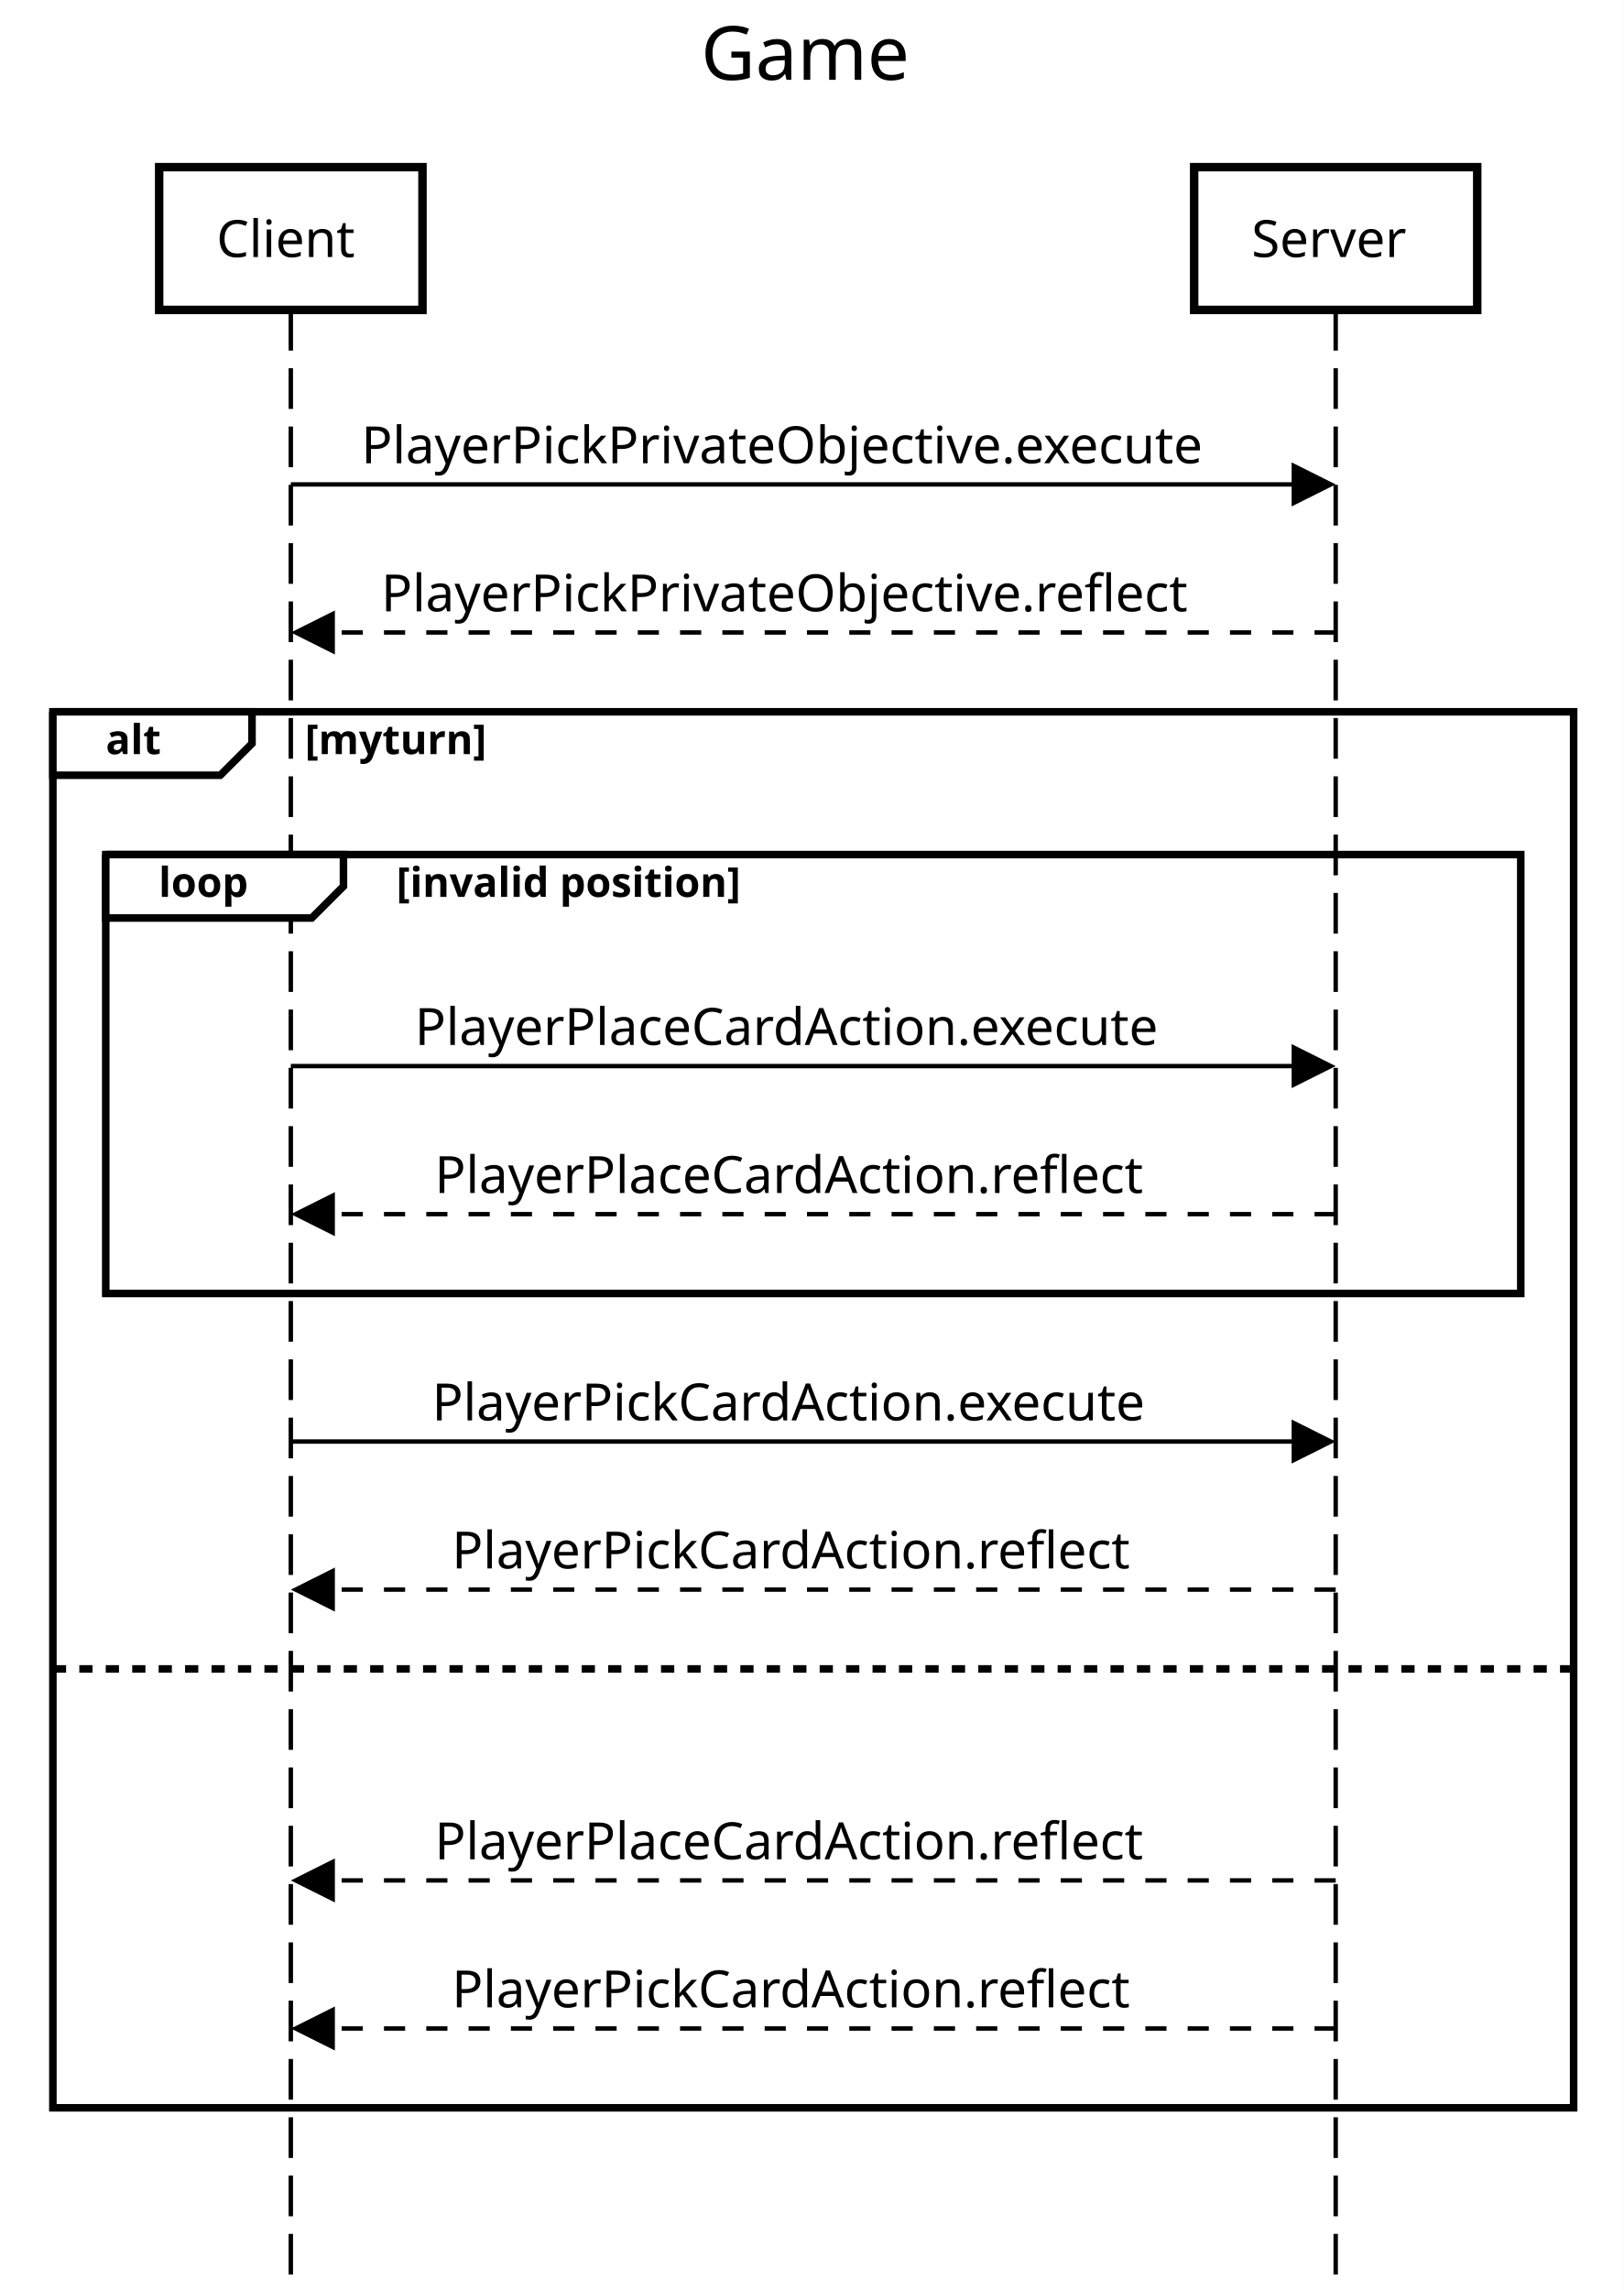
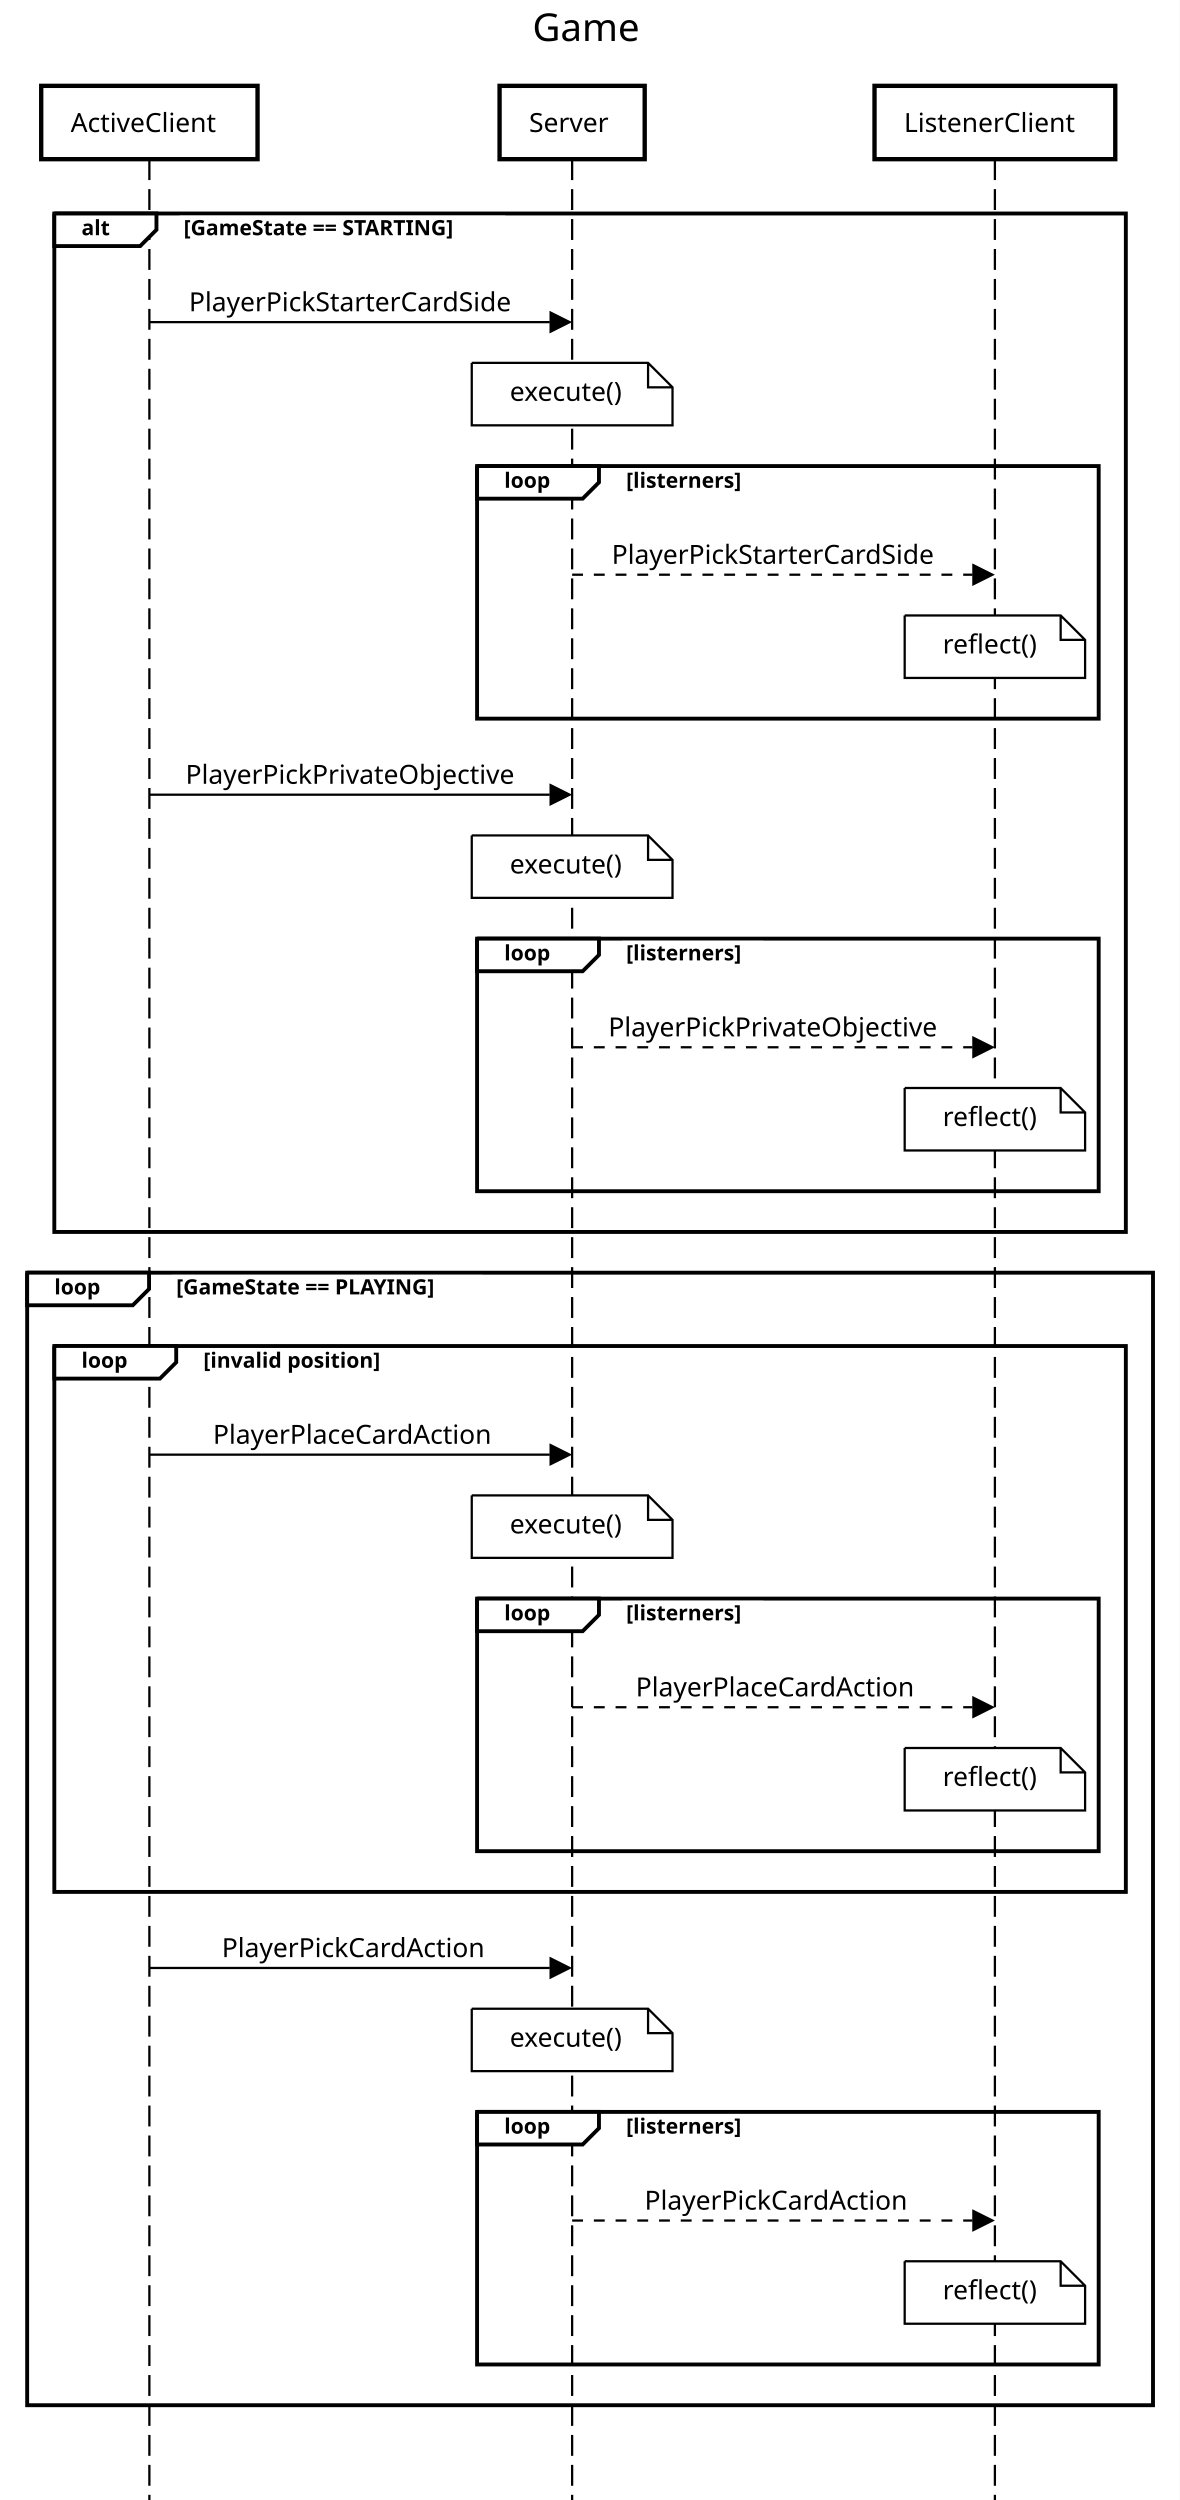
- <svg xmlns="http://www.w3.org/2000/svg" version="1.1" width="463" height="653">
+ <svg xmlns="http://www.w3.org/2000/svg" version="1.1" width="655" height="1388">
  <defs />
  <g>
    <g />
    <g />
    <g />
    <g />
    <g />
    <g />
    <g />
    <g />
    <g />
    <g />
    <g />
    <g />
    <g />
    <g />
    <g />
    <g />
    <g />
    <g />
-     <g>
-       <rect fill="white" stroke="none" x="0" y="0" width="463" height="653" />
-     </g>
-     <g />
-     <g>
-       <path fill="none" stroke="black" paint-order="fill stroke markers" d=" M 82.933 88.375 L 82.933 653.824" stroke-miterlimit="10" stroke-width="1.257" stroke-dasharray="11.599,5.026" />
-       <path fill="none" stroke="black" paint-order="fill stroke markers" d=" M 380.892 88.375 L 380.892 653.824" stroke-miterlimit="10" stroke-width="1.257" stroke-dasharray="11.599,5.026" />
+     <g />
+     <g />
+     <g />
+     <g />
+     <g />
+     <g />
+     <g />
+     <g />
+     <g />
+     <g />
+     <g />
+     <g />
+     <g />
+     <g />
+     <g />
+     <g />
+     <g>
+       <rect fill="white" stroke="none" x="0" y="0" width="655" height="1388" />
+     </g>
+     <g />
+     <g>
+       <path fill="none" stroke="black" paint-order="fill stroke markers" d=" M 82.933 88.375 L 82.933 1388.154" stroke-miterlimit="10" stroke-width="1.257" stroke-dasharray="11.599,5.026" />
+       <path fill="none" stroke="black" paint-order="fill stroke markers" d=" M 317.649 88.375 L 317.649 1388.154" stroke-miterlimit="10" stroke-width="1.257" stroke-dasharray="11.599,5.026" />
+       <path fill="none" stroke="black" paint-order="fill stroke markers" d=" M 552.365 88.375 L 552.365 1388.154" stroke-miterlimit="10" stroke-width="1.257" stroke-dasharray="11.599,5.026" />
    </g>
    <g>
      <path fill="none" stroke="none" />
      <g>
-         <path fill="white" stroke="black" paint-order="fill stroke markers" d=" M 45.389 47.662 L 120.476 47.662 L 120.476 88.375 L 45.389 88.375 L 45.389 47.662 Z" stroke-miterlimit="10" stroke-width="2.413" stroke-dasharray="" />
-       </g>
-       <g>
-         <g />
-         <text fill="black" stroke="none" font-family="sans-serif" font-size="11pt" font-style="normal" font-weight="normal" text-decoration="normal" x="61.749" y="73.296" text-anchor="start" dominant-baseline="alphabetic" xml:space="preserve">Client</text>
+         <path fill="white" stroke="black" paint-order="fill stroke markers" d=" M 22.879 47.662 L 142.986 47.662 L 142.986 88.375 L 22.879 88.375 L 22.879 47.662 Z" stroke-miterlimit="10" stroke-width="2.413" stroke-dasharray="" />
+       </g>
+       <g>
+         <g />
+         <text fill="black" stroke="none" font-family="sans-serif" font-size="11pt" font-style="normal" font-weight="normal" text-decoration="normal" x="39.239" y="73.296" text-anchor="start" dominant-baseline="alphabetic" xml:space="preserve">ActiveClient</text>
      </g>
      <path fill="none" stroke="none" />
      <g>
-         <path fill="white" stroke="black" paint-order="fill stroke markers" d=" M 340.532 47.662 L 421.253 47.662 L 421.253 88.375 L 340.532 88.375 L 340.532 47.662 Z" stroke-miterlimit="10" stroke-width="2.413" stroke-dasharray="" />
-       </g>
-       <g>
-         <g />
-         <text fill="black" stroke="none" font-family="sans-serif" font-size="11pt" font-style="normal" font-weight="normal" text-decoration="normal" x="356.892" y="73.296" text-anchor="start" dominant-baseline="alphabetic" xml:space="preserve">Server</text>
-       </g>
-     </g>
-     <g>
-       <g>
-         <text fill="black" stroke="none" font-family="sans-serif" font-size="16pt" font-style="normal" font-weight="normal" text-decoration="normal" x="199.875" y="22.755" text-anchor="start" dominant-baseline="alphabetic" xml:space="preserve">Game</text>
-       </g>
-       <g>
-         <g>
-           <rect fill="white" stroke="none" x="100.776" y="118.532" width="262.274" height="19.602" />
-         </g>
-         <text fill="black" stroke="none" font-family="sans-serif" font-size="11pt" font-style="normal" font-weight="normal" text-decoration="normal" x="103.037" y="132.103" text-anchor="start" dominant-baseline="alphabetic" xml:space="preserve">PlayerPickPrivateObjective.execute</text>
-       </g>
-       <g>
-         <path fill="none" stroke="black" paint-order="fill stroke markers" d=" M 82.933 138.134 L 368.478 138.134" stroke-miterlimit="10" stroke-width="1.257" stroke-dasharray="" />
-         <g transform="translate(380.8923,138.1341) translate(-380.8923,-138.1341)">
-           <path fill="black" stroke="none" paint-order="stroke fill markers" d=" M 368.327 131.851 L 380.892 138.134 L 368.327 144.417 Z" />
-         </g>
-       </g>
-       <g>
-         <g>
-           <rect fill="white" stroke="none" x="106.442" y="160.752" width="250.94" height="19.602" />
-         </g>
-         <text fill="black" stroke="none" font-family="sans-serif" font-size="11pt" font-style="normal" font-weight="normal" text-decoration="normal" x="108.704" y="174.323" text-anchor="start" dominant-baseline="alphabetic" xml:space="preserve">PlayerPickPrivateObjective.reflect</text>
-       </g>
-       <g>
-         <path fill="none" stroke="black" paint-order="fill stroke markers" d=" M 380.892 180.354 L 95.347 180.354" stroke-miterlimit="10" stroke-width="1.257" stroke-dasharray="6.031" />
-         <g transform="translate(82.93257,180.3544) translate(-82.93257,-180.3544)">
-           <path fill="black" stroke="none" paint-order="stroke fill markers" d=" M 95.498 174.072 L 82.933 180.354 L 95.498 186.637 Z" />
-         </g>
-       </g>
-       <g>
-         <g>
-           <rect fill="white" stroke="none" x="116.034" y="284.397" width="231.757" height="19.602" />
-         </g>
-         <text fill="black" stroke="none" font-family="sans-serif" font-size="11pt" font-style="normal" font-weight="normal" text-decoration="normal" x="118.296" y="297.968" text-anchor="start" dominant-baseline="alphabetic" xml:space="preserve">PlayerPlaceCardAction.execute</text>
-       </g>
-       <g>
-         <path fill="none" stroke="black" paint-order="fill stroke markers" d=" M 82.933 303.999 L 368.478 303.999" stroke-miterlimit="10" stroke-width="1.257" stroke-dasharray="" />
-         <g transform="translate(380.8923,303.9993) translate(-380.8923,-303.9993)">
-           <path fill="black" stroke="none" paint-order="stroke fill markers" d=" M 368.327 297.717 L 380.892 303.999 L 368.327 310.282 Z" />
-         </g>
-       </g>
-       <g>
-         <g>
-           <rect fill="white" stroke="none" x="121.701" y="326.617" width="220.424" height="19.602" />
-         </g>
-         <text fill="black" stroke="none" font-family="sans-serif" font-size="11pt" font-style="normal" font-weight="normal" text-decoration="normal" x="123.962" y="340.188" text-anchor="start" dominant-baseline="alphabetic" xml:space="preserve">PlayerPlaceCardAction.reflect</text>
-       </g>
-       <g>
-         <path fill="none" stroke="black" paint-order="fill stroke markers" d=" M 380.892 346.219 L 95.347 346.219" stroke-miterlimit="10" stroke-width="1.257" stroke-dasharray="6.031" />
-         <g transform="translate(82.93257,346.2195) translate(-82.93257,-346.2195)">
-           <path fill="black" stroke="none" paint-order="stroke fill markers" d=" M 95.498 339.937 L 82.933 346.219 L 95.498 352.502 Z" />
-         </g>
-       </g>
-       <g>
-         <g>
-           <rect fill="white" stroke="none" x="120.942" y="391.455" width="221.94" height="19.602" />
-         </g>
-         <text fill="black" stroke="none" font-family="sans-serif" font-size="11pt" font-style="normal" font-weight="normal" text-decoration="normal" x="123.204" y="405.026" text-anchor="start" dominant-baseline="alphabetic" xml:space="preserve">PlayerPickCardAction.execute</text>
-       </g>
-       <g>
-         <path fill="none" stroke="black" paint-order="fill stroke markers" d=" M 82.933 411.058 L 368.478 411.058" stroke-miterlimit="10" stroke-width="1.257" stroke-dasharray="" />
-         <g transform="translate(380.8923,411.0577) translate(-380.8923,-411.0577)">
-           <path fill="black" stroke="none" paint-order="stroke fill markers" d=" M 368.327 404.775 L 380.892 411.058 L 368.327 417.34 Z" />
-         </g>
-       </g>
-       <g>
-         <g>
-           <rect fill="white" stroke="none" x="126.609" y="433.676" width="210.607" height="19.602" />
-         </g>
-         <text fill="black" stroke="none" font-family="sans-serif" font-size="11pt" font-style="normal" font-weight="normal" text-decoration="normal" x="128.871" y="447.246" text-anchor="start" dominant-baseline="alphabetic" xml:space="preserve">PlayerPickCardAction.reflect</text>
-       </g>
-       <g>
-         <path fill="none" stroke="black" paint-order="fill stroke markers" d=" M 380.892 453.278 L 95.347 453.278" stroke-miterlimit="10" stroke-width="1.257" stroke-dasharray="6.031" />
-         <g transform="translate(82.93257,453.2779) translate(-82.93257,-453.2779)">
-           <path fill="black" stroke="none" paint-order="stroke fill markers" d=" M 95.498 446.995 L 82.933 453.278 L 95.498 459.561 Z" />
-         </g>
-       </g>
-       <g>
-         <g>
-           <rect fill="white" stroke="none" x="121.701" y="516.608" width="220.424" height="19.602" />
-         </g>
-         <text fill="black" stroke="none" font-family="sans-serif" font-size="11pt" font-style="normal" font-weight="normal" text-decoration="normal" x="123.962" y="530.179" text-anchor="start" dominant-baseline="alphabetic" xml:space="preserve">PlayerPlaceCardAction.reflect</text>
-       </g>
-       <g>
-         <path fill="none" stroke="black" paint-order="fill stroke markers" d=" M 380.892 536.21 L 95.347 536.21" stroke-miterlimit="10" stroke-width="1.257" stroke-dasharray="6.031" />
-         <g transform="translate(82.93257,536.2105) translate(-82.93257,-536.2105)">
-           <path fill="black" stroke="none" paint-order="stroke fill markers" d=" M 95.498 529.928 L 82.933 536.21 L 95.498 542.493 Z" />
-         </g>
-       </g>
-       <g>
-         <g>
-           <rect fill="white" stroke="none" x="126.609" y="558.828" width="210.607" height="19.602" />
-         </g>
-         <text fill="black" stroke="none" font-family="sans-serif" font-size="11pt" font-style="normal" font-weight="normal" text-decoration="normal" x="128.871" y="572.399" text-anchor="start" dominant-baseline="alphabetic" xml:space="preserve">PlayerPickCardAction.reflect</text>
-       </g>
-       <g>
-         <path fill="none" stroke="black" paint-order="fill stroke markers" d=" M 380.892 578.431 L 95.347 578.431" stroke-miterlimit="10" stroke-width="1.257" stroke-dasharray="6.031" />
-         <g transform="translate(82.93257,578.4307) translate(-82.93257,-578.4307)">
-           <path fill="black" stroke="none" paint-order="stroke fill markers" d=" M 95.498 572.148 L 82.933 578.431 L 95.498 584.713 Z" />
-         </g>
-       </g>
-       <g>
-         <g />
-         <path fill="none" stroke="black" paint-order="fill stroke markers" d=" M 15.079 202.972 L 448.746 202.972 L 448.746 601.049 L 15.079 601.049 L 15.079 202.972 Z" stroke-miterlimit="10" stroke-width="2.154" stroke-dasharray="" />
-         <path fill="white" stroke="black" paint-order="fill stroke markers" d=" M 15.079 202.972 L 15.079 221.067 L 62.819 221.067 L 71.866 212.02 L 71.866 202.972 L 15.079 202.972" stroke-miterlimit="10" stroke-width="2.154" stroke-dasharray="" />
-         <text fill="black" stroke="none" font-family="sans-serif" font-size="8.8pt" font-style="normal" font-weight="bold" text-decoration="normal" x="30.157" y="215.035" text-anchor="start" dominant-baseline="alphabetic" xml:space="preserve">alt</text>
-         <g>
-           <rect fill="white" stroke="none" x="84.683" y="204.179" width="63.324" height="15.682" />
-         </g>
-         <text fill="black" stroke="none" font-family="sans-serif" font-size="8.8pt" font-style="normal" font-weight="bold" text-decoration="normal" x="86.945" y="215.035" text-anchor="start" dominant-baseline="alphabetic" xml:space="preserve">[myturn]</text>
-         <g>
-           <path fill="none" stroke="black" paint-order="fill stroke markers" d=" M 15.079 475.896 L 448.746 475.896" stroke-miterlimit="10" stroke-width="2.154" stroke-dasharray="3.77" />
-         </g>
-         <g />
-       </g>
-       <g>
-         <g />
-         <path fill="none" stroke="black" paint-order="fill stroke markers" d=" M 30.157 243.685 L 433.668 243.685 L 433.668 368.837 L 30.157 368.837 L 30.157 243.685 Z" stroke-miterlimit="10" stroke-width="2.154" stroke-dasharray="" />
-         <path fill="white" stroke="black" paint-order="fill stroke markers" d=" M 30.157 243.685 L 30.157 261.779 L 88.898 261.779 L 97.945 252.732 L 97.945 243.685 L 30.157 243.685" stroke-miterlimit="10" stroke-width="2.154" stroke-dasharray="" />
-         <text fill="black" stroke="none" font-family="sans-serif" font-size="8.8pt" font-style="normal" font-weight="bold" text-decoration="normal" x="45.236" y="255.748" text-anchor="start" dominant-baseline="alphabetic" xml:space="preserve">loop</text>
-         <g>
-           <rect fill="white" stroke="none" x="110.762" y="244.891" width="117.424" height="15.682" />
-         </g>
-         <text fill="black" stroke="none" font-family="sans-serif" font-size="8.8pt" font-style="normal" font-weight="bold" text-decoration="normal" x="113.024" y="255.748" text-anchor="start" dominant-baseline="alphabetic" xml:space="preserve">[invalid position]</text>
-       </g>
-       <g />
-     </g>
+         <path fill="white" stroke="black" paint-order="fill stroke markers" d=" M 277.362 47.662 L 357.936 47.662 L 357.936 88.375 L 277.362 88.375 L 277.362 47.662 Z" stroke-miterlimit="10" stroke-width="2.413" stroke-dasharray="" />
+       </g>
+       <g>
+         <g />
+         <text fill="black" stroke="none" font-family="sans-serif" font-size="11pt" font-style="normal" font-weight="normal" text-decoration="normal" x="293.722" y="73.296" text-anchor="start" dominant-baseline="alphabetic" xml:space="preserve">Server</text>
+       </g>
+       <path fill="none" stroke="none" />
+       <g>
+         <path fill="white" stroke="black" paint-order="fill stroke markers" d=" M 485.532 47.662 L 619.199 47.662 L 619.199 88.375 L 485.532 88.375 L 485.532 47.662 Z" stroke-miterlimit="10" stroke-width="2.413" stroke-dasharray="" />
+       </g>
+       <g>
+         <g />
+         <text fill="black" stroke="none" font-family="sans-serif" font-size="11pt" font-style="normal" font-weight="normal" text-decoration="normal" x="501.892" y="73.296" text-anchor="start" dominant-baseline="alphabetic" xml:space="preserve">ListenerClient</text>
+       </g>
+     </g>
+     <g>
+       <g>
+         <text fill="black" stroke="none" font-family="sans-serif" font-size="16pt" font-style="normal" font-weight="normal" text-decoration="normal" x="295.633" y="22.755" text-anchor="start" dominant-baseline="alphabetic" xml:space="preserve">Game</text>
+       </g>
+       <g>
+         <g>
+           <rect fill="white" stroke="none" x="102.649" y="159.244" width="195.284" height="19.602" />
+         </g>
+         <text fill="black" stroke="none" font-family="sans-serif" font-size="11pt" font-style="normal" font-weight="normal" text-decoration="normal" x="104.911" y="172.815" text-anchor="start" dominant-baseline="alphabetic" xml:space="preserve">PlayerPickStarterCardSide</text>
+       </g>
+       <g>
+         <path fill="none" stroke="black" paint-order="fill stroke markers" d=" M 82.933 178.846 L 305.234 178.846" stroke-miterlimit="10" stroke-width="1.257" stroke-dasharray="" />
+         <g transform="translate(317.649,178.8465) translate(-317.649,-178.8465)">
+           <path fill="black" stroke="none" paint-order="stroke fill markers" d=" M 305.083 172.564 L 317.649 178.846 L 305.083 185.129 Z" />
+         </g>
+       </g>
+       <path fill="white" stroke="black" paint-order="fill stroke markers" d=" M 261.919 201.464 L 359.808 201.464 L 373.379 215.035 L 373.379 236.145 L 261.919 236.145 L 261.919 201.464 M 359.808 201.464 L 359.808 215.035 L 373.379 215.035" stroke-miterlimit="10" stroke-width="1.257" stroke-dasharray="" />
+       <g>
+         <text fill="black" stroke="none" font-family="sans-serif" font-size="11pt" font-style="normal" font-weight="normal" text-decoration="normal" x="283.029" y="222.575" text-anchor="start" dominant-baseline="alphabetic" xml:space="preserve">execute()</text>
+       </g>
+       <g>
+         <g>
+           <rect fill="white" stroke="none" x="337.365" y="299.476" width="195.284" height="19.602" />
+         </g>
+         <text fill="black" stroke="none" font-family="sans-serif" font-size="11pt" font-style="normal" font-weight="normal" text-decoration="normal" x="339.627" y="313.046" text-anchor="start" dominant-baseline="alphabetic" xml:space="preserve">PlayerPickStarterCardSide</text>
+       </g>
+       <g>
+         <path fill="none" stroke="black" paint-order="fill stroke markers" d=" M 317.649 319.078 L 539.951 319.078" stroke-miterlimit="10" stroke-width="1.257" stroke-dasharray="6.031" />
+         <g transform="translate(552.3654,319.0779) translate(-552.3654,-319.0779)">
+           <path fill="black" stroke="none" paint-order="stroke fill markers" d=" M 539.8 312.795 L 552.365 319.078 L 539.8 325.361 Z" />
+         </g>
+       </g>
+       <path fill="white" stroke="black" paint-order="fill stroke markers" d=" M 502.282 341.696 L 588.878 341.696 L 602.449 355.267 L 602.449 376.377 L 502.282 376.377 L 502.282 341.696 M 588.878 341.696 L 588.878 355.267 L 602.449 355.267" stroke-miterlimit="10" stroke-width="1.257" stroke-dasharray="" />
+       <g>
+         <text fill="black" stroke="none" font-family="sans-serif" font-size="11pt" font-style="normal" font-weight="normal" text-decoration="normal" x="523.392" y="362.806" text-anchor="start" dominant-baseline="alphabetic" xml:space="preserve">reflect()</text>
+       </g>
+       <g>
+         <g>
+           <rect fill="white" stroke="none" x="100.776" y="421.613" width="199.03" height="19.602" />
+         </g>
+         <text fill="black" stroke="none" font-family="sans-serif" font-size="11pt" font-style="normal" font-weight="normal" text-decoration="normal" x="103.037" y="435.184" text-anchor="start" dominant-baseline="alphabetic" xml:space="preserve">PlayerPickPrivateObjective</text>
+       </g>
+       <g>
+         <path fill="none" stroke="black" paint-order="fill stroke markers" d=" M 82.933 441.215 L 305.234 441.215" stroke-miterlimit="10" stroke-width="1.257" stroke-dasharray="" />
+         <g transform="translate(317.649,441.215) translate(-317.649,-441.215)">
+           <path fill="black" stroke="none" paint-order="stroke fill markers" d=" M 305.083 434.932 L 317.649 441.215 L 305.083 447.498 Z" />
+         </g>
+       </g>
+       <path fill="white" stroke="black" paint-order="fill stroke markers" d=" M 261.919 463.833 L 359.808 463.833 L 373.379 477.404 L 373.379 498.514 L 261.919 498.514 L 261.919 463.833 M 359.808 463.833 L 359.808 477.404 L 373.379 477.404" stroke-miterlimit="10" stroke-width="1.257" stroke-dasharray="" />
+       <g>
+         <text fill="black" stroke="none" font-family="sans-serif" font-size="11pt" font-style="normal" font-weight="normal" text-decoration="normal" x="283.029" y="484.943" text-anchor="start" dominant-baseline="alphabetic" xml:space="preserve">execute()</text>
+       </g>
+       <g>
+         <g>
+           <rect fill="white" stroke="none" x="335.492" y="561.844" width="199.03" height="19.602" />
+         </g>
+         <text fill="black" stroke="none" font-family="sans-serif" font-size="11pt" font-style="normal" font-weight="normal" text-decoration="normal" x="337.754" y="575.415" text-anchor="start" dominant-baseline="alphabetic" xml:space="preserve">PlayerPickPrivateObjective</text>
+       </g>
+       <g>
+         <path fill="none" stroke="black" paint-order="fill stroke markers" d=" M 317.649 581.446 L 539.951 581.446" stroke-miterlimit="10" stroke-width="1.257" stroke-dasharray="6.031" />
+         <g transform="translate(552.3654,581.4464) translate(-552.3654,-581.4464)">
+           <path fill="black" stroke="none" paint-order="stroke fill markers" d=" M 539.8 575.164 L 552.365 581.446 L 539.8 587.729 Z" />
+         </g>
+       </g>
+       <path fill="white" stroke="black" paint-order="fill stroke markers" d=" M 502.282 604.064 L 588.878 604.064 L 602.449 617.635 L 602.449 638.745 L 502.282 638.745 L 502.282 604.064 M 588.878 604.064 L 588.878 617.635 L 602.449 617.635" stroke-miterlimit="10" stroke-width="1.257" stroke-dasharray="" />
+       <g>
+         <text fill="black" stroke="none" font-family="sans-serif" font-size="11pt" font-style="normal" font-weight="normal" text-decoration="normal" x="523.392" y="625.175" text-anchor="start" dominant-baseline="alphabetic" xml:space="preserve">reflect()</text>
+       </g>
+       <g>
+         <g>
+           <rect fill="white" stroke="none" x="115.989" y="788.024" width="168.604" height="19.602" />
+         </g>
+         <text fill="black" stroke="none" font-family="sans-serif" font-size="11pt" font-style="normal" font-weight="normal" text-decoration="normal" x="118.251" y="801.595" text-anchor="start" dominant-baseline="alphabetic" xml:space="preserve">PlayerPlaceCardAction</text>
+       </g>
+       <g>
+         <path fill="none" stroke="black" paint-order="fill stroke markers" d=" M 82.933 807.626 L 305.234 807.626" stroke-miterlimit="10" stroke-width="1.257" stroke-dasharray="" />
+         <g transform="translate(317.649,807.6262) translate(-317.649,-807.6262)">
+           <path fill="black" stroke="none" paint-order="stroke fill markers" d=" M 305.083 801.343 L 317.649 807.626 L 305.083 813.909 Z" />
+         </g>
+       </g>
+       <path fill="white" stroke="black" paint-order="fill stroke markers" d=" M 261.919 830.244 L 359.808 830.244 L 373.379 843.815 L 373.379 864.925 L 261.919 864.925 L 261.919 830.244 M 359.808 830.244 L 359.808 843.815 L 373.379 843.815" stroke-miterlimit="10" stroke-width="1.257" stroke-dasharray="" />
+       <g>
+         <text fill="black" stroke="none" font-family="sans-serif" font-size="11pt" font-style="normal" font-weight="normal" text-decoration="normal" x="283.029" y="851.354" text-anchor="start" dominant-baseline="alphabetic" xml:space="preserve">execute()</text>
+       </g>
+       <g>
+         <g>
+           <rect fill="white" stroke="none" x="350.705" y="928.255" width="168.604" height="19.602" />
+         </g>
+         <text fill="black" stroke="none" font-family="sans-serif" font-size="11pt" font-style="normal" font-weight="normal" text-decoration="normal" x="352.967" y="941.826" text-anchor="start" dominant-baseline="alphabetic" xml:space="preserve">PlayerPlaceCardAction</text>
+       </g>
+       <g>
+         <path fill="none" stroke="black" paint-order="fill stroke markers" d=" M 317.649 947.858 L 539.951 947.858" stroke-miterlimit="10" stroke-width="1.257" stroke-dasharray="6.031" />
+         <g transform="translate(552.3654,947.8576) translate(-552.3654,-947.8576)">
+           <path fill="black" stroke="none" paint-order="stroke fill markers" d=" M 539.8 941.575 L 552.365 947.858 L 539.8 954.14 Z" />
+         </g>
+       </g>
+       <path fill="white" stroke="black" paint-order="fill stroke markers" d=" M 502.282 970.476 L 588.878 970.476 L 602.449 984.046 L 602.449 1005.156 L 502.282 1005.156 L 502.282 970.476 M 588.878 970.476 L 588.878 984.046 L 602.449 984.046" stroke-miterlimit="10" stroke-width="1.257" stroke-dasharray="" />
+       <g>
+         <text fill="black" stroke="none" font-family="sans-serif" font-size="11pt" font-style="normal" font-weight="normal" text-decoration="normal" x="523.392" y="991.586" text-anchor="start" dominant-baseline="alphabetic" xml:space="preserve">reflect()</text>
+       </g>
+       <g>
+         <g>
+           <rect fill="white" stroke="none" x="120.882" y="1073.01" width="158.817" height="19.602" />
+         </g>
+         <text fill="black" stroke="none" font-family="sans-serif" font-size="11pt" font-style="normal" font-weight="normal" text-decoration="normal" x="123.144" y="1086.581" text-anchor="start" dominant-baseline="alphabetic" xml:space="preserve">PlayerPickCardAction</text>
+       </g>
+       <g>
+         <path fill="none" stroke="black" paint-order="fill stroke markers" d=" M 82.933 1092.613 L 305.234 1092.613" stroke-miterlimit="10" stroke-width="1.257" stroke-dasharray="" />
+         <g transform="translate(317.649,1092.613) translate(-317.649,-1092.613)">
+           <path fill="black" stroke="none" paint-order="stroke fill markers" d=" M 305.083 1086.33 L 317.649 1092.613 L 305.083 1098.895 Z" />
+         </g>
+       </g>
+       <path fill="white" stroke="black" paint-order="fill stroke markers" d=" M 261.919 1115.231 L 359.808 1115.231 L 373.379 1128.801 L 373.379 1149.911 L 261.919 1149.911 L 261.919 1115.231 M 359.808 1115.231 L 359.808 1128.801 L 373.379 1128.801" stroke-miterlimit="10" stroke-width="1.257" stroke-dasharray="" />
+       <g>
+         <text fill="black" stroke="none" font-family="sans-serif" font-size="11pt" font-style="normal" font-weight="normal" text-decoration="normal" x="283.029" y="1136.341" text-anchor="start" dominant-baseline="alphabetic" xml:space="preserve">execute()</text>
+       </g>
+       <g>
+         <g>
+           <rect fill="white" stroke="none" x="355.599" y="1213.242" width="158.817" height="19.602" />
+         </g>
+         <text fill="black" stroke="none" font-family="sans-serif" font-size="11pt" font-style="normal" font-weight="normal" text-decoration="normal" x="357.861" y="1226.813" text-anchor="start" dominant-baseline="alphabetic" xml:space="preserve">PlayerPickCardAction</text>
+       </g>
+       <g>
+         <path fill="none" stroke="black" paint-order="fill stroke markers" d=" M 317.649 1232.844 L 539.951 1232.844" stroke-miterlimit="10" stroke-width="1.257" stroke-dasharray="6.031" />
+         <g transform="translate(552.3654,1232.844) translate(-552.3654,-1232.844)">
+           <path fill="black" stroke="none" paint-order="stroke fill markers" d=" M 539.8 1226.561 L 552.365 1232.844 L 539.8 1239.127 Z" />
+         </g>
+       </g>
+       <path fill="white" stroke="black" paint-order="fill stroke markers" d=" M 502.282 1255.462 L 588.878 1255.462 L 602.449 1269.033 L 602.449 1290.143 L 502.282 1290.143 L 502.282 1255.462 M 588.878 1255.462 L 588.878 1269.033 L 602.449 1269.033" stroke-miterlimit="10" stroke-width="1.257" stroke-dasharray="" />
+       <g>
+         <text fill="black" stroke="none" font-family="sans-serif" font-size="11pt" font-style="normal" font-weight="normal" text-decoration="normal" x="523.392" y="1276.572" text-anchor="start" dominant-baseline="alphabetic" xml:space="preserve">reflect()</text>
+       </g>
+       <g>
+         <g />
+         <path fill="none" stroke="black" paint-order="fill stroke markers" d=" M 30.157 118.532 L 625.067 118.532 L 625.067 683.981 L 30.157 683.981 L 30.157 118.532 Z" stroke-miterlimit="10" stroke-width="2.154" stroke-dasharray="" />
+         <path fill="white" stroke="black" paint-order="fill stroke markers" d=" M 30.157 118.532 L 30.157 136.626 L 77.821 136.626 L 86.868 127.579 L 86.868 118.532 L 30.157 118.532" stroke-miterlimit="10" stroke-width="2.154" stroke-dasharray="" />
+         <text fill="black" stroke="none" font-family="sans-serif" font-size="8.8pt" font-style="normal" font-weight="bold" text-decoration="normal" x="45.236" y="130.595" text-anchor="start" dominant-baseline="alphabetic" xml:space="preserve">alt</text>
+         <g>
+           <rect fill="white" stroke="none" x="99.685" y="119.738" width="180.844" height="15.682" />
+         </g>
+         <text fill="black" stroke="none" font-family="sans-serif" font-size="8.8pt" font-style="normal" font-weight="bold" text-decoration="normal" x="101.947" y="130.595" text-anchor="start" dominant-baseline="alphabetic" xml:space="preserve">[GameState == STARTING]</text>
+       </g>
+       <g>
+         <g />
+         <path fill="none" stroke="black" paint-order="fill stroke markers" d=" M 264.874 258.763 L 609.988 258.763 L 609.988 398.995 L 264.874 398.995 L 264.874 258.763 Z" stroke-miterlimit="10" stroke-width="2.154" stroke-dasharray="" />
+         <path fill="white" stroke="black" paint-order="fill stroke markers" d=" M 264.874 258.763 L 264.874 276.858 L 323.498 276.858 L 332.545 267.811 L 332.545 258.763 L 264.874 258.763" stroke-miterlimit="10" stroke-width="2.154" stroke-dasharray="" />
+         <text fill="black" stroke="none" font-family="sans-serif" font-size="8.8pt" font-style="normal" font-weight="bold" text-decoration="normal" x="279.952" y="270.826" text-anchor="start" dominant-baseline="alphabetic" xml:space="preserve">loop</text>
+         <g>
+           <rect fill="white" stroke="none" x="345.362" y="259.97" width="78.51" height="15.682" />
+         </g>
+         <text fill="black" stroke="none" font-family="sans-serif" font-size="8.8pt" font-style="normal" font-weight="bold" text-decoration="normal" x="347.624" y="270.826" text-anchor="start" dominant-baseline="alphabetic" xml:space="preserve">[listerners]</text>
+       </g>
+       <g>
+         <g />
+         <path fill="none" stroke="black" paint-order="fill stroke markers" d=" M 264.874 521.132 L 609.988 521.132 L 609.988 661.363 L 264.874 661.363 L 264.874 521.132 Z" stroke-miterlimit="10" stroke-width="2.154" stroke-dasharray="" />
+         <path fill="white" stroke="black" paint-order="fill stroke markers" d=" M 264.874 521.132 L 264.874 539.226 L 323.498 539.226 L 332.545 530.179 L 332.545 521.132 L 264.874 521.132" stroke-miterlimit="10" stroke-width="2.154" stroke-dasharray="" />
+         <text fill="black" stroke="none" font-family="sans-serif" font-size="8.8pt" font-style="normal" font-weight="bold" text-decoration="normal" x="279.952" y="533.195" text-anchor="start" dominant-baseline="alphabetic" xml:space="preserve">loop</text>
+         <g>
+           <rect fill="white" stroke="none" x="345.362" y="522.338" width="78.51" height="15.682" />
+         </g>
+         <text fill="black" stroke="none" font-family="sans-serif" font-size="8.8pt" font-style="normal" font-weight="bold" text-decoration="normal" x="347.624" y="533.195" text-anchor="start" dominant-baseline="alphabetic" xml:space="preserve">[listerners]</text>
+       </g>
+       <g>
+         <g />
+         <path fill="none" stroke="black" paint-order="fill stroke markers" d=" M 15.079 706.599 L 640.145 706.599 L 640.145 1335.379 L 15.079 1335.379 L 15.079 706.599 Z" stroke-miterlimit="10" stroke-width="2.154" stroke-dasharray="" />
+         <path fill="white" stroke="black" paint-order="fill stroke markers" d=" M 15.079 706.599 L 15.079 724.694 L 73.703 724.694 L 82.75 715.646 L 82.75 706.599 L 15.079 706.599" stroke-miterlimit="10" stroke-width="2.154" stroke-dasharray="" />
+         <text fill="black" stroke="none" font-family="sans-serif" font-size="8.8pt" font-style="normal" font-weight="bold" text-decoration="normal" x="30.157" y="718.662" text-anchor="start" dominant-baseline="alphabetic" xml:space="preserve">loop</text>
+         <g>
+           <rect fill="white" stroke="none" x="95.567" y="707.806" width="172.257" height="15.682" />
+         </g>
+         <text fill="black" stroke="none" font-family="sans-serif" font-size="8.8pt" font-style="normal" font-weight="bold" text-decoration="normal" x="97.828" y="718.662" text-anchor="start" dominant-baseline="alphabetic" xml:space="preserve">[GameState == PLAYING]</text>
+       </g>
+       <g>
+         <g />
+         <path fill="none" stroke="black" paint-order="fill stroke markers" d=" M 30.157 747.312 L 625.067 747.312 L 625.067 1050.392 L 30.157 1050.392 L 30.157 747.312 Z" stroke-miterlimit="10" stroke-width="2.154" stroke-dasharray="" />
+         <path fill="white" stroke="black" paint-order="fill stroke markers" d=" M 30.157 747.312 L 30.157 765.406 L 88.781 765.406 L 97.828 756.359 L 97.828 747.312 L 30.157 747.312" stroke-miterlimit="10" stroke-width="2.154" stroke-dasharray="" />
+         <text fill="black" stroke="none" font-family="sans-serif" font-size="8.8pt" font-style="normal" font-weight="bold" text-decoration="normal" x="45.236" y="759.374" text-anchor="start" dominant-baseline="alphabetic" xml:space="preserve">loop</text>
+         <g>
+           <rect fill="white" stroke="none" x="110.645" y="748.518" width="116.937" height="15.682" />
+         </g>
+         <text fill="black" stroke="none" font-family="sans-serif" font-size="8.8pt" font-style="normal" font-weight="bold" text-decoration="normal" x="112.907" y="759.374" text-anchor="start" dominant-baseline="alphabetic" xml:space="preserve">[invalid position]</text>
+       </g>
+       <g>
+         <g />
+         <path fill="none" stroke="black" paint-order="fill stroke markers" d=" M 264.874 887.543 L 609.988 887.543 L 609.988 1027.774 L 264.874 1027.774 L 264.874 887.543 Z" stroke-miterlimit="10" stroke-width="2.154" stroke-dasharray="" />
+         <path fill="white" stroke="black" paint-order="fill stroke markers" d=" M 264.874 887.543 L 264.874 905.637 L 323.498 905.637 L 332.545 896.59 L 332.545 887.543 L 264.874 887.543" stroke-miterlimit="10" stroke-width="2.154" stroke-dasharray="" />
+         <text fill="black" stroke="none" font-family="sans-serif" font-size="8.8pt" font-style="normal" font-weight="bold" text-decoration="normal" x="279.952" y="899.606" text-anchor="start" dominant-baseline="alphabetic" xml:space="preserve">loop</text>
+         <g>
+           <rect fill="white" stroke="none" x="345.362" y="888.749" width="78.51" height="15.682" />
+         </g>
+         <text fill="black" stroke="none" font-family="sans-serif" font-size="8.8pt" font-style="normal" font-weight="bold" text-decoration="normal" x="347.624" y="899.606" text-anchor="start" dominant-baseline="alphabetic" xml:space="preserve">[listerners]</text>
+       </g>
+       <g>
+         <g />
+         <path fill="none" stroke="black" paint-order="fill stroke markers" d=" M 264.874 1172.529 L 609.988 1172.529 L 609.988 1312.761 L 264.874 1312.761 L 264.874 1172.529 Z" stroke-miterlimit="10" stroke-width="2.154" stroke-dasharray="" />
+         <path fill="white" stroke="black" paint-order="fill stroke markers" d=" M 264.874 1172.529 L 264.874 1190.624 L 323.498 1190.624 L 332.545 1181.577 L 332.545 1172.529 L 264.874 1172.529" stroke-miterlimit="10" stroke-width="2.154" stroke-dasharray="" />
+         <text fill="black" stroke="none" font-family="sans-serif" font-size="8.8pt" font-style="normal" font-weight="bold" text-decoration="normal" x="279.952" y="1184.592" text-anchor="start" dominant-baseline="alphabetic" xml:space="preserve">loop</text>
+         <g>
+           <rect fill="white" stroke="none" x="345.362" y="1173.736" width="78.51" height="15.682" />
+         </g>
+         <text fill="black" stroke="none" font-family="sans-serif" font-size="8.8pt" font-style="normal" font-weight="bold" text-decoration="normal" x="347.624" y="1184.592" text-anchor="start" dominant-baseline="alphabetic" xml:space="preserve">[listerners]</text>
+       </g>
+     </g>
+     <g />
    <g />
    <g />
  </g>
</svg>
